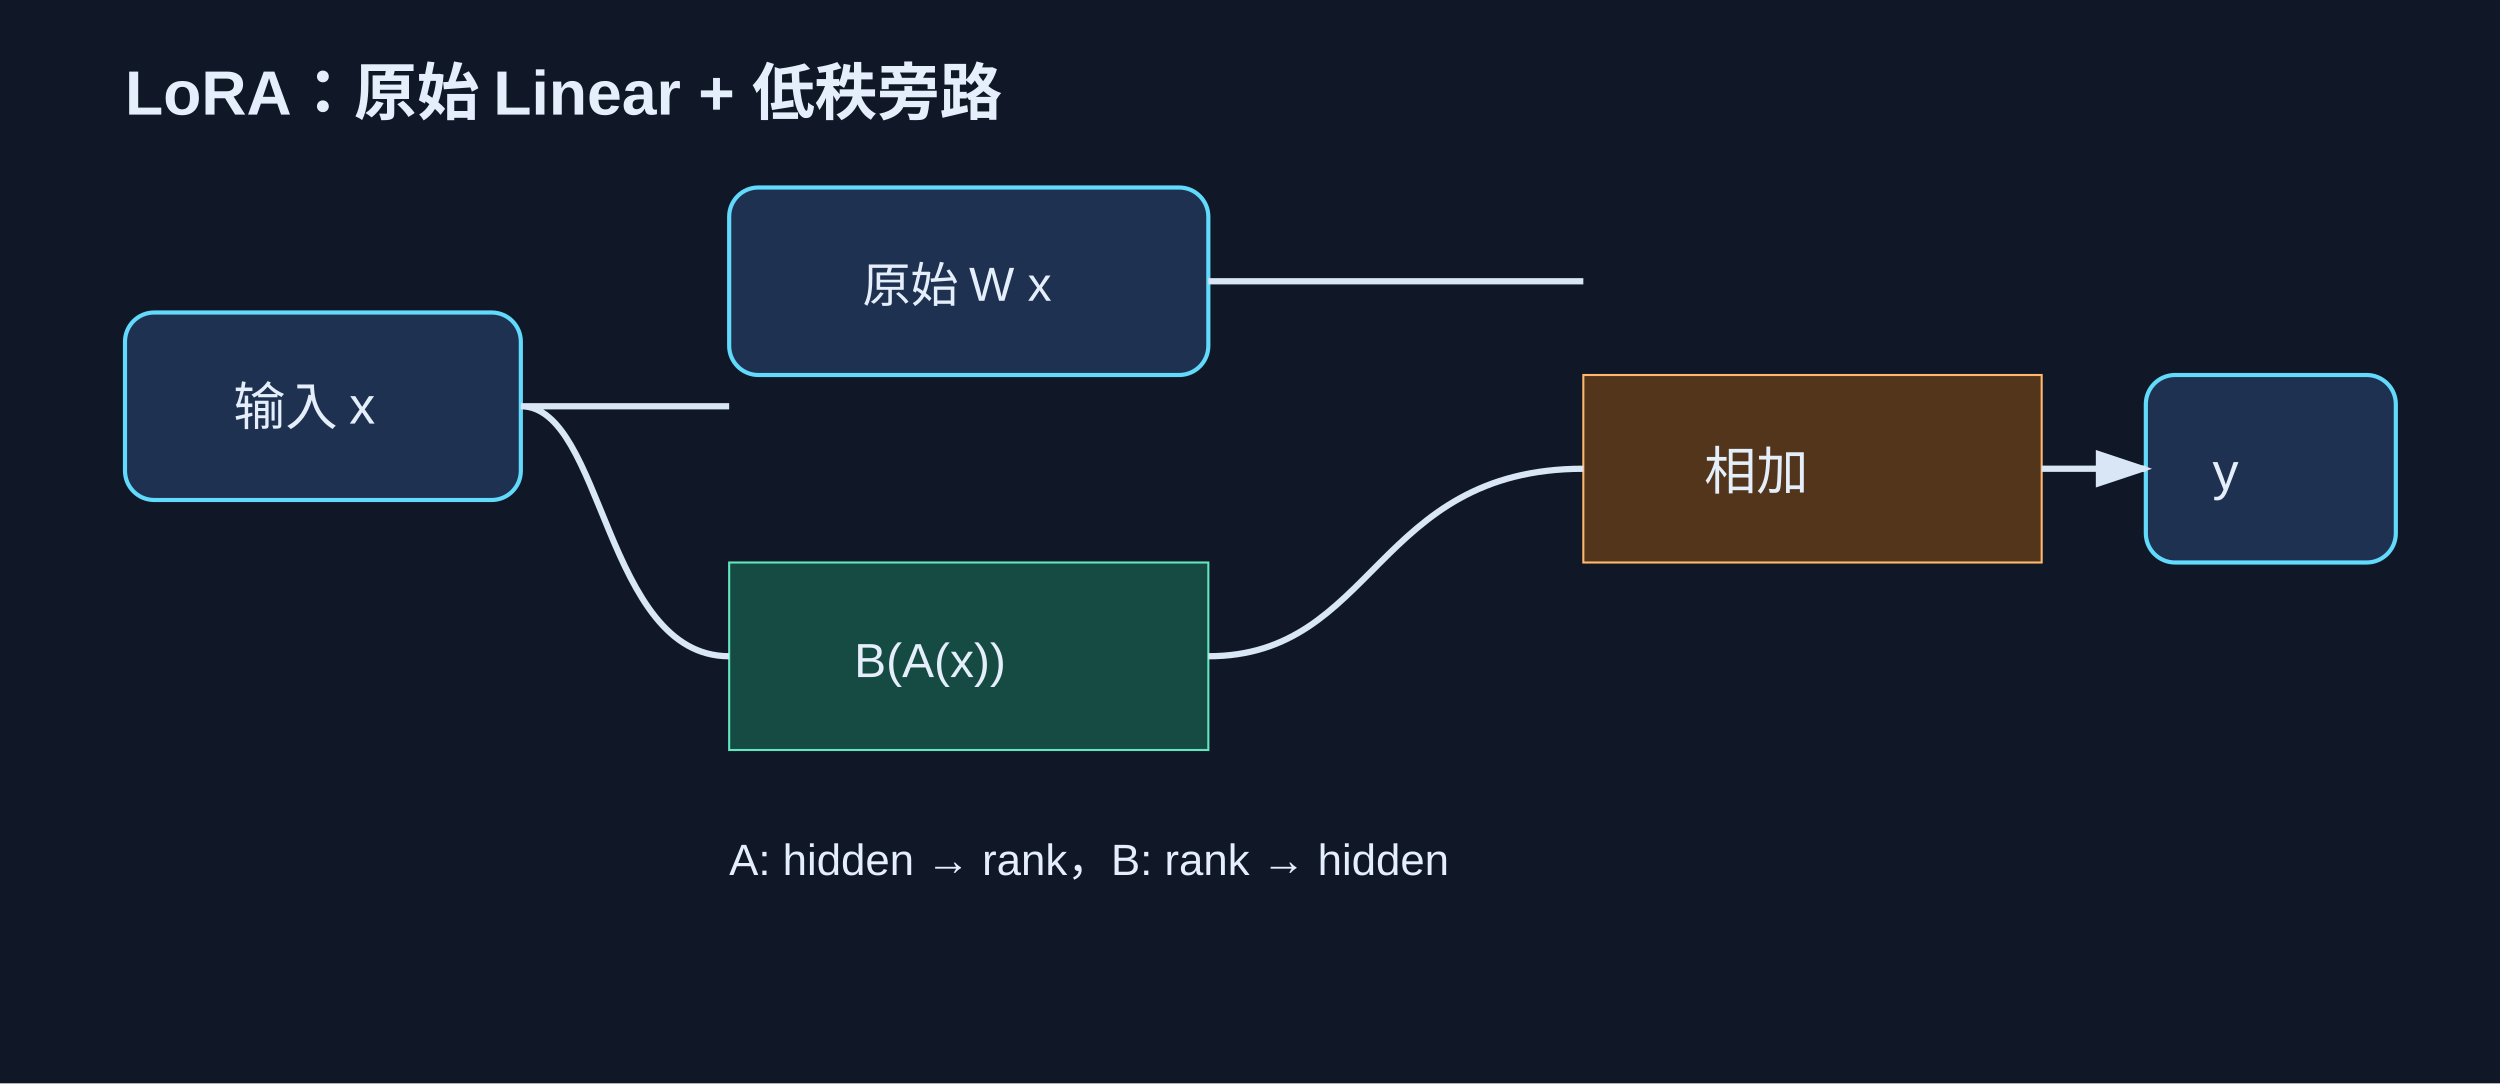
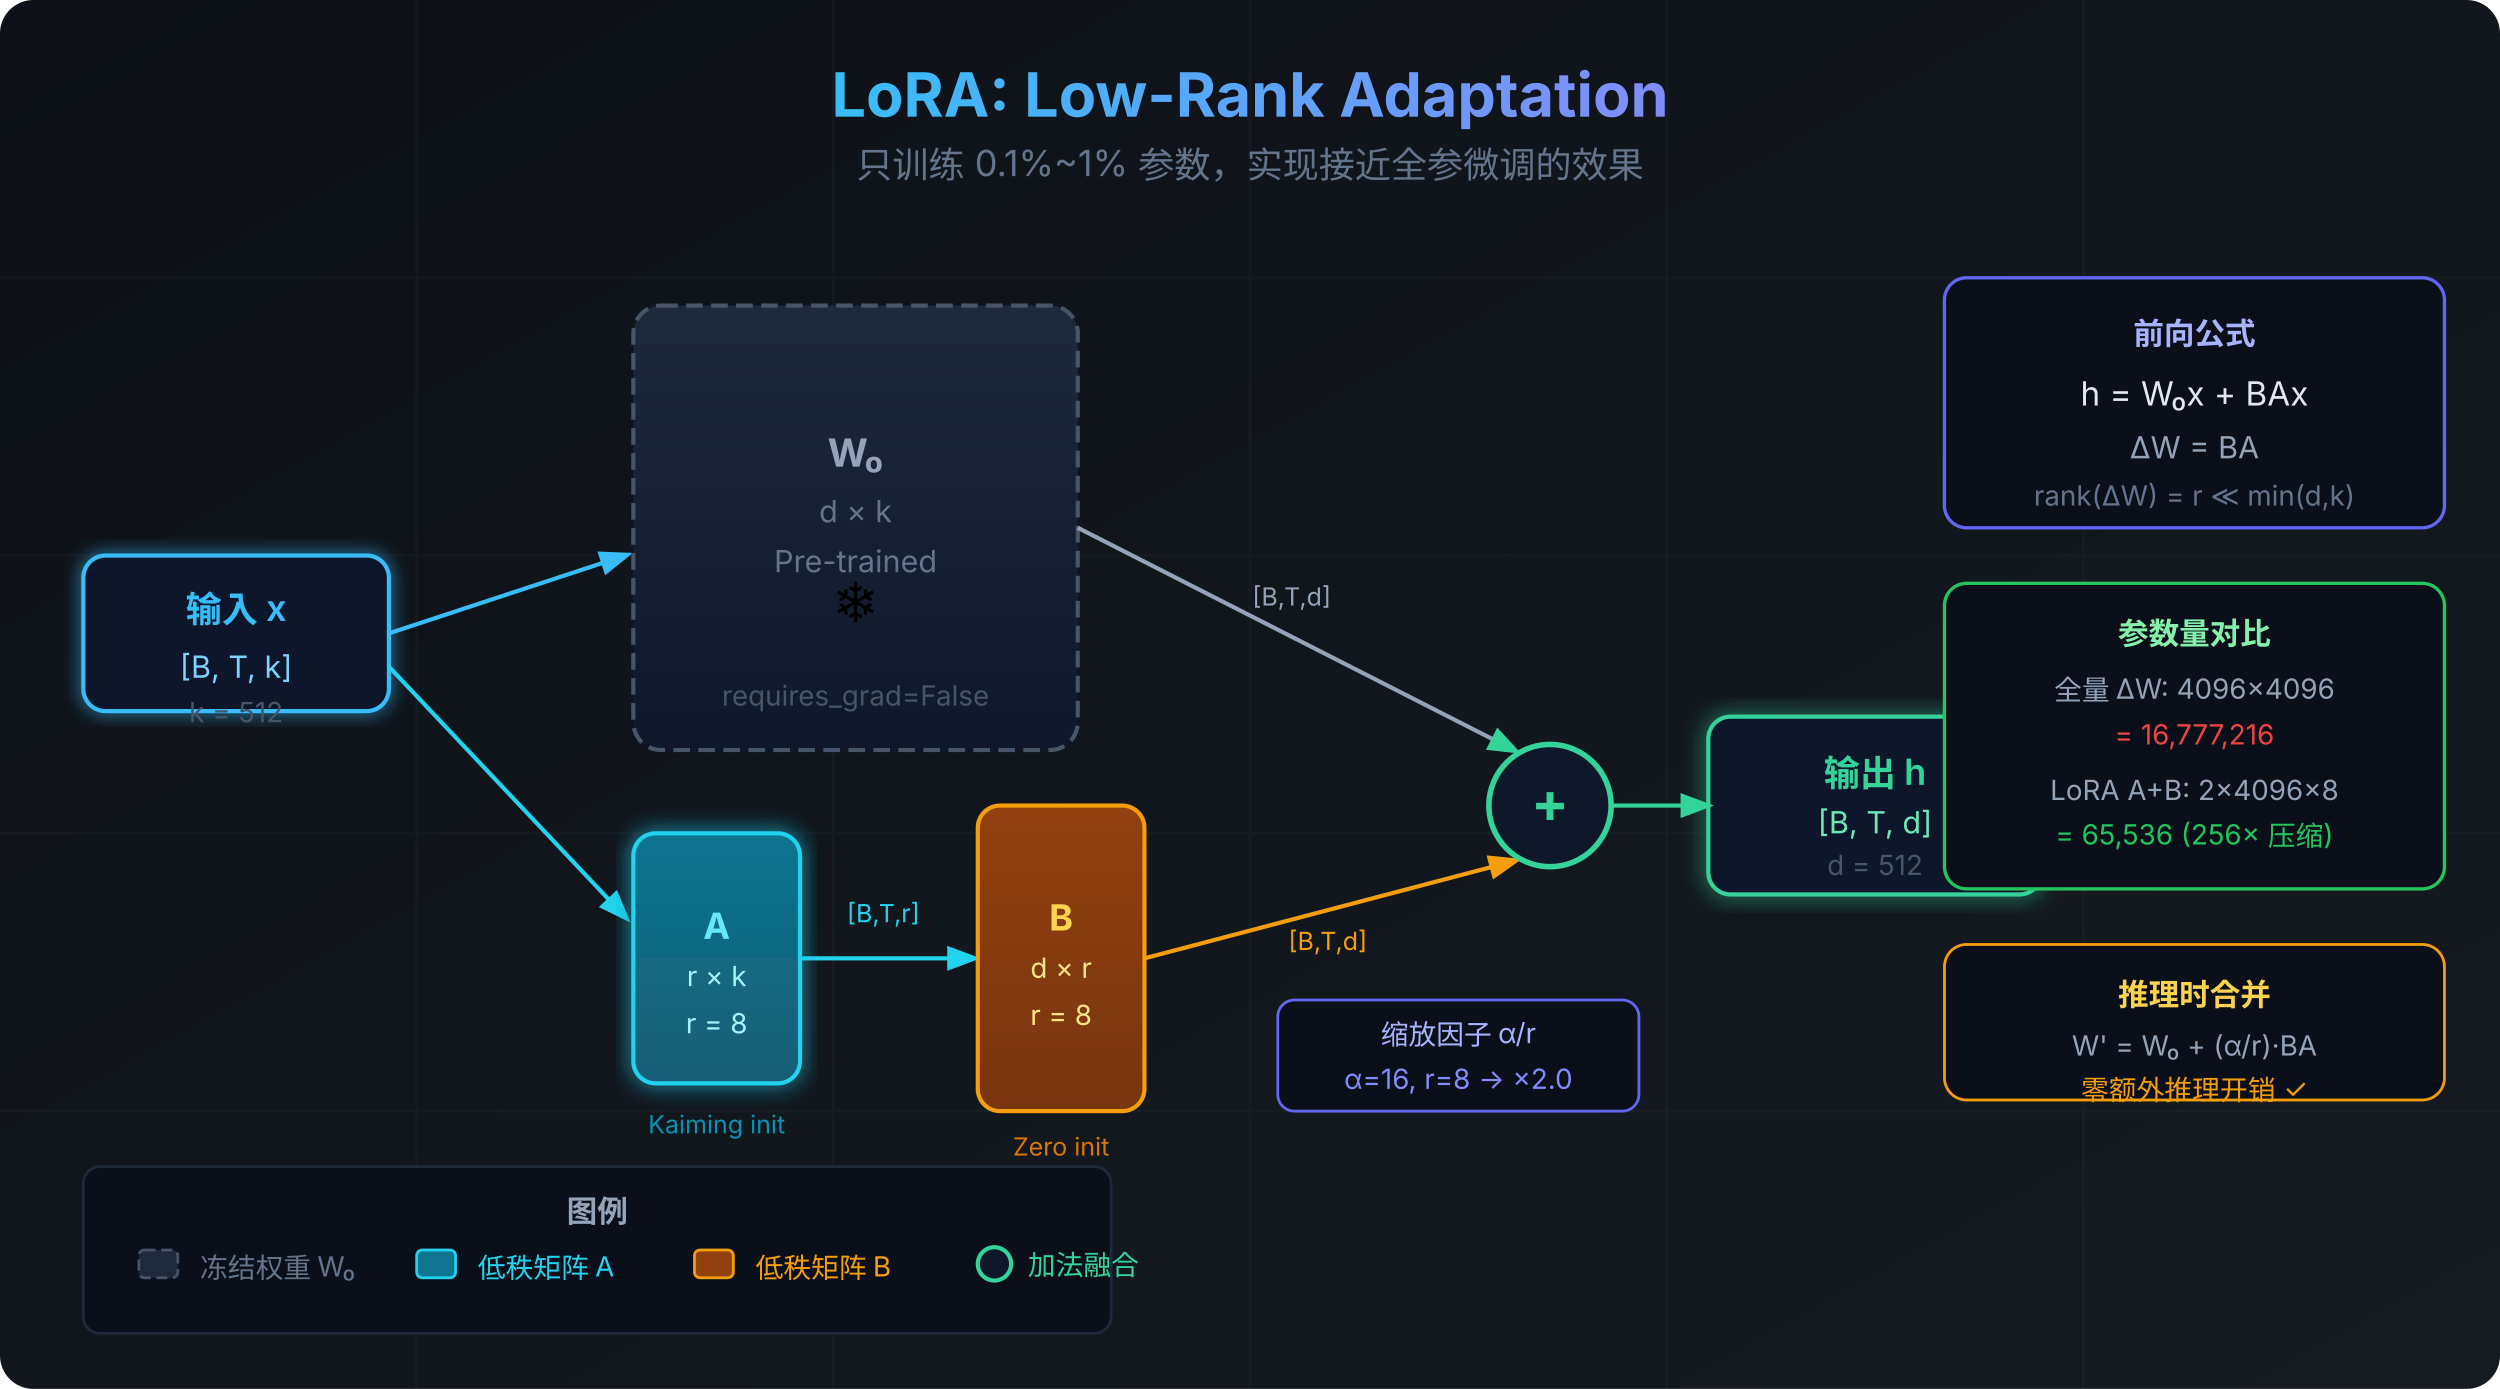
- <svg xmlns="http://www.w3.org/2000/svg" width="1200" height="520" viewBox="0 0 1200 520">
-   <rect width="1200" height="520" fill="#101827" />
-   <style>text{font-family:Arial,"PingFang SC",sans-serif;fill:#e5eefb} .box{fill:#1f3150;stroke:#61dafb;stroke-width:2;rx:14} .green{fill:#164b43;stroke:#63e6be} .orange{fill:#52351b;stroke:#ffb86c}</style>
-   <text x="60" y="55" font-size="30" font-weight="bold">LoRA：原始 Linear + 低秩旁路</text>
-   <rect class="box" x="60" y="150" width="190" height="90" />
-   <text x="112" y="204" font-size="25">输入 x</text>
-   <rect class="box" x="350" y="90" width="230" height="90" />
-   <text x="414" y="145" font-size="23">原始 W x</text>
-   <rect class="green" x="350" y="270" width="230" height="90" />
-   <text x="410" y="325" font-size="23">B(A(x))</text>
-   <rect class="orange" x="760" y="180" width="220" height="90" />
-   <text x="818" y="235" font-size="25">相加</text>
-   <rect class="box" x="1030" y="180" width="120" height="90" />
-   <text x="1062" y="235" font-size="25">y</text>
-   <path d="M250 195H350M250 195C290 195 290 315 350 315M580 135H760M580 315C660 315 660 225 760 225M980 225H1030" fill="none" stroke="#d9e6f5" stroke-width="3" marker-end="url(#a)" />
-   <text x="350" y="420" font-size="21" fill="#9fb3cc">A: hidden → rank，B: rank → hidden</text>
+ <svg xmlns="http://www.w3.org/2000/svg" viewBox="0 0 900 500" width="900" height="500" style="font-family:Inter,Segoe UI,sans-serif;">
  <defs>
-     <marker id="a" markerWidth="10" markerHeight="10" refX="8" refY="3" orient="auto">
-       <path d="M0,0 L0,6 L9,3 z" fill="#d9e6f5" />
+     <linearGradient id="bg" x1="0%" y1="0%" x2="100%" y2="100%">
+       <stop offset="0%" stop-color="#0d1117" />
+       <stop offset="100%" stop-color="#161b22" />
+     </linearGradient>
+     <linearGradient id="titleGrad" x1="0%" y1="0%" x2="100%" y2="0%">
+       <stop offset="0%" stop-color="#38bdf8" />
+       <stop offset="100%" stop-color="#818cf8" />
+     </linearGradient>
+     <linearGradient id="frozenGrad" x1="0%" y1="0%" x2="0%" y2="100%">
+       <stop offset="0%" stop-color="#1e293b" />
+       <stop offset="100%" stop-color="#0f172a" />
+     </linearGradient>
+     <linearGradient id="aGrad" x1="0%" y1="0%" x2="0%" y2="100%">
+       <stop offset="0%" stop-color="#0e7490" />
+       <stop offset="100%" stop-color="#155e75" />
+     </linearGradient>
+     <linearGradient id="bGrad" x1="0%" y1="0%" x2="0%" y2="100%">
+       <stop offset="0%" stop-color="#92400e" />
+       <stop offset="100%" stop-color="#78350f" />
+     </linearGradient>
+     <filter id="glow-blue">
+       <feGaussianBlur stdDeviation="3" result="blur" />
+       <feMerge>
+         <feMergeNode in="blur" />
+         <feMergeNode in="SourceGraphic" />
+       </feMerge>
+     </filter>
+     <filter id="glow-cyan">
+       <feGaussianBlur stdDeviation="4" result="blur" />
+       <feMerge>
+         <feMergeNode in="blur" />
+         <feMergeNode in="SourceGraphic" />
+       </feMerge>
+     </filter>
+     <marker id="arrowBlue" markerWidth="8" markerHeight="8" refX="6" refY="3" orient="auto">
+       <path d="M0,0 L0,6 L8,3 z" fill="#38bdf8" />
+     </marker>
+     <marker id="arrowCyan" markerWidth="8" markerHeight="8" refX="6" refY="3" orient="auto">
+       <path d="M0,0 L0,6 L8,3 z" fill="#22d3ee" />
+     </marker>
+     <marker id="arrowAmber" markerWidth="8" markerHeight="8" refX="6" refY="3" orient="auto">
+       <path d="M0,0 L0,6 L8,3 z" fill="#f59e0b" />
+     </marker>
+     <marker id="arrowGreen" markerWidth="8" markerHeight="8" refX="6" refY="3" orient="auto">
+       <path d="M0,0 L0,6 L8,3 z" fill="#34d399" />
    </marker>
  </defs>
+   <rect width="900" height="500" fill="url(#bg)" rx="12" />
+   <g opacity="0.04" stroke="#94a3b8" stroke-width="1">
+     <line x1="0" y1="100" x2="900" y2="100" />
+     <line x1="0" y1="200" x2="900" y2="200" />
+     <line x1="0" y1="300" x2="900" y2="300" />
+     <line x1="0" y1="400" x2="900" y2="400" />
+     <line x1="150" y1="0" x2="150" y2="500" />
+     <line x1="300" y1="0" x2="300" y2="500" />
+     <line x1="450" y1="0" x2="450" y2="500" />
+     <line x1="600" y1="0" x2="600" y2="500" />
+     <line x1="750" y1="0" x2="750" y2="500" />
+   </g>
+   <text x="450" y="42" text-anchor="middle" font-size="22" font-weight="700" fill="url(#titleGrad)">LoRA: Low-Rank Adaptation</text>
+   <text x="450" y="64" text-anchor="middle" font-size="13" fill="#64748b">只训练 0.1%~1% 参数，实现接近全参微调的效果</text>
+   <rect x="30" y="200" width="110" height="56" rx="8" fill="#0f172a" stroke="#38bdf8" stroke-width="1.5" filter="url(#glow-blue)" />
+   <text x="85" y="224" text-anchor="middle" font-size="13" font-weight="600" fill="#38bdf8">输入 x</text>
+   <text x="85" y="244" text-anchor="middle" font-size="11" fill="#7dd3fc">[B, T, k]</text>
+   <text x="85" y="260" text-anchor="middle" font-size="10" fill="#475569">k = 512</text>
+   <line x1="140" y1="228" x2="225" y2="200" stroke="#38bdf8" stroke-width="1.5" marker-end="url(#arrowBlue)" />
+   <rect x="228" y="110" width="160" height="160" rx="10" fill="url(#frozenGrad)" stroke="#475569" stroke-width="1.5" stroke-dasharray="6,3" />
+   <text x="308" y="168" text-anchor="middle" font-size="14" font-weight="700" fill="#94a3b8">W₀</text>
+   <text x="308" y="188" text-anchor="middle" font-size="11" fill="#64748b">d × k</text>
+   <text x="308" y="206" text-anchor="middle" font-size="11" fill="#64748b">Pre-trained</text>
+   <text x="308" y="224" text-anchor="middle" font-size="20">❄️</text>
+   <text x="308" y="254" text-anchor="middle" font-size="10" fill="#475569">requires_grad=False</text>
+   <line x1="140" y1="240" x2="225" y2="330" stroke="#22d3ee" stroke-width="1.5" marker-end="url(#arrowCyan)" />
+   <rect x="228" y="300" width="60" height="90" rx="8" fill="url(#aGrad)" stroke="#22d3ee" stroke-width="1.5" filter="url(#glow-cyan)" />
+   <text x="258" y="338" text-anchor="middle" font-size="13" font-weight="700" fill="#67e8f9">A</text>
+   <text x="258" y="355" text-anchor="middle" font-size="10" fill="#a5f3fc">r × k</text>
+   <text x="258" y="372" text-anchor="middle" font-size="10" fill="#a5f3fc">r = 8</text>
+   <text x="258" y="408" text-anchor="middle" font-size="9" fill="#0891b2">Kaiming init</text>
+   <line x1="288" y1="345" x2="350" y2="345" stroke="#22d3ee" stroke-width="1.5" marker-end="url(#arrowCyan)" />
+   <text x="318" y="332" text-anchor="middle" font-size="9" fill="#22d3ee">[B,T,r]</text>
+   <rect x="352" y="290" width="60" height="110" rx="8" fill="url(#bGrad)" stroke="#f59e0b" stroke-width="1.5" />
+   <text x="382" y="335" text-anchor="middle" font-size="13" font-weight="700" fill="#fcd34d">B</text>
+   <text x="382" y="352" text-anchor="middle" font-size="10" fill="#fde68a">d × r</text>
+   <text x="382" y="369" text-anchor="middle" font-size="10" fill="#fde68a">r = 8</text>
+   <text x="382" y="416" text-anchor="middle" font-size="9" fill="#d97706">Zero init</text>
+   <line x1="412" y1="345" x2="545" y2="310" stroke="#f59e0b" stroke-width="1.5" marker-end="url(#arrowAmber)" />
+   <text x="478" y="342" text-anchor="middle" font-size="9" fill="#f59e0b">[B,T,d]</text>
+   <line x1="388" y1="190" x2="545" y2="270" stroke="#94a3b8" stroke-width="1.5" marker-end="url(#arrowGreen)" />
+   <text x="465" y="218" text-anchor="middle" font-size="9" fill="#94a3b8">[B,T,d]</text>
+   <circle cx="558" cy="290" r="22" fill="#0f172a" stroke="#34d399" stroke-width="2" />
+   <text x="558" y="296" text-anchor="middle" font-size="20" font-weight="700" fill="#34d399">+</text>
+   <rect x="460" y="360" width="130" height="40" rx="6" fill="#0a0f1a" stroke="#6366f1" stroke-width="1" />
+   <text x="525" y="376" text-anchor="middle" font-size="10" fill="#a5b4fc">缩放因子 α/r</text>
+   <text x="525" y="392" text-anchor="middle" font-size="10" fill="#818cf8">α=16, r=8 → ×2.0</text>
+   <rect x="615" y="258" width="120" height="64" rx="8" fill="#0f172a" stroke="#34d399" stroke-width="1.5" filter="url(#glow-cyan)" />
+   <text x="675" y="283" text-anchor="middle" font-size="13" font-weight="600" fill="#34d399">输出 h</text>
+   <text x="675" y="300" text-anchor="middle" font-size="11" fill="#6ee7b7">[B, T, d]</text>
+   <text x="675" y="315" text-anchor="middle" font-size="10" fill="#475569">d = 512</text>
+   <line x1="580" y1="290" x2="614" y2="290" stroke="#34d399" stroke-width="1.5" marker-end="url(#arrowGreen)" />
+   <rect x="700" y="100" width="180" height="90" rx="8" fill="#0a0f1a" stroke="#6366f1" stroke-width="1.2" />
+   <text x="790" y="124" text-anchor="middle" font-size="11" font-weight="600" fill="#a5b4fc">前向公式</text>
+   <text x="790" y="146" text-anchor="middle" font-size="12" fill="#e2e8f0">h = W₀x + BAx</text>
+   <text x="790" y="165" text-anchor="middle" font-size="11" fill="#94a3b8">ΔW = BA</text>
+   <text x="790" y="182" text-anchor="middle" font-size="10" fill="#64748b">rank(ΔW) = r ≪ min(d,k)</text>
+   <rect x="700" y="210" width="180" height="110" rx="8" fill="#0a0f1a" stroke="#22c55e" stroke-width="1.2" />
+   <text x="790" y="232" text-anchor="middle" font-size="11" font-weight="600" fill="#86efac">参数量对比</text>
+   <text x="790" y="252" text-anchor="middle" font-size="10" fill="#94a3b8">全量 ΔW: 4096×4096</text>
+   <text x="790" y="268" text-anchor="middle" font-size="10" fill="#ef4444">= 16,777,216</text>
+   <text x="790" y="288" text-anchor="middle" font-size="10" fill="#94a3b8">LoRA A+B: 2×4096×8</text>
+   <text x="790" y="304" text-anchor="middle" font-size="10" fill="#22c55e">= 65,536  (256× 压缩)</text>
+   <rect x="700" y="340" width="180" height="56" rx="8" fill="#0a0f1a" stroke="#f59e0b" stroke-width="1" />
+   <text x="790" y="362" text-anchor="middle" font-size="11" font-weight="600" fill="#fcd34d">推理时合并</text>
+   <text x="790" y="380" text-anchor="middle" font-size="10" fill="#94a3b8">W' = W₀ + (α/r)·BA</text>
+   <text x="790" y="396" text-anchor="middle" font-size="10" fill="#f59e0b">零额外推理开销 ✓</text>
+   <rect x="30" y="420" width="370" height="60" rx="6" fill="#0a0f1a" stroke="#1e293b" stroke-width="1" />
+   <text x="215" y="440" text-anchor="middle" font-size="11" font-weight="600" fill="#94a3b8">图例</text>
+   <rect x="50" y="450" width="14" height="10" rx="2" fill="#1e293b" stroke="#475569" stroke-dasharray="4,2" />
+   <text x="72" y="460" font-size="10" fill="#64748b">冻结权重 W₀</text>
+   <rect x="150" y="450" width="14" height="10" rx="2" fill="#0e7490" stroke="#22d3ee" />
+   <text x="172" y="460" font-size="10" fill="#22d3ee">低秩矩阵 A</text>
+   <rect x="250" y="450" width="14" height="10" rx="2" fill="#92400e" stroke="#f59e0b" />
+   <text x="272" y="460" font-size="10" fill="#f59e0b">低秩矩阵 B</text>
+   <circle cx="358" cy="455" r="6" fill="#0f172a" stroke="#34d399" stroke-width="1.5" />
+   <text x="370" y="459" font-size="10" fill="#34d399">加法融合</text>
</svg>
